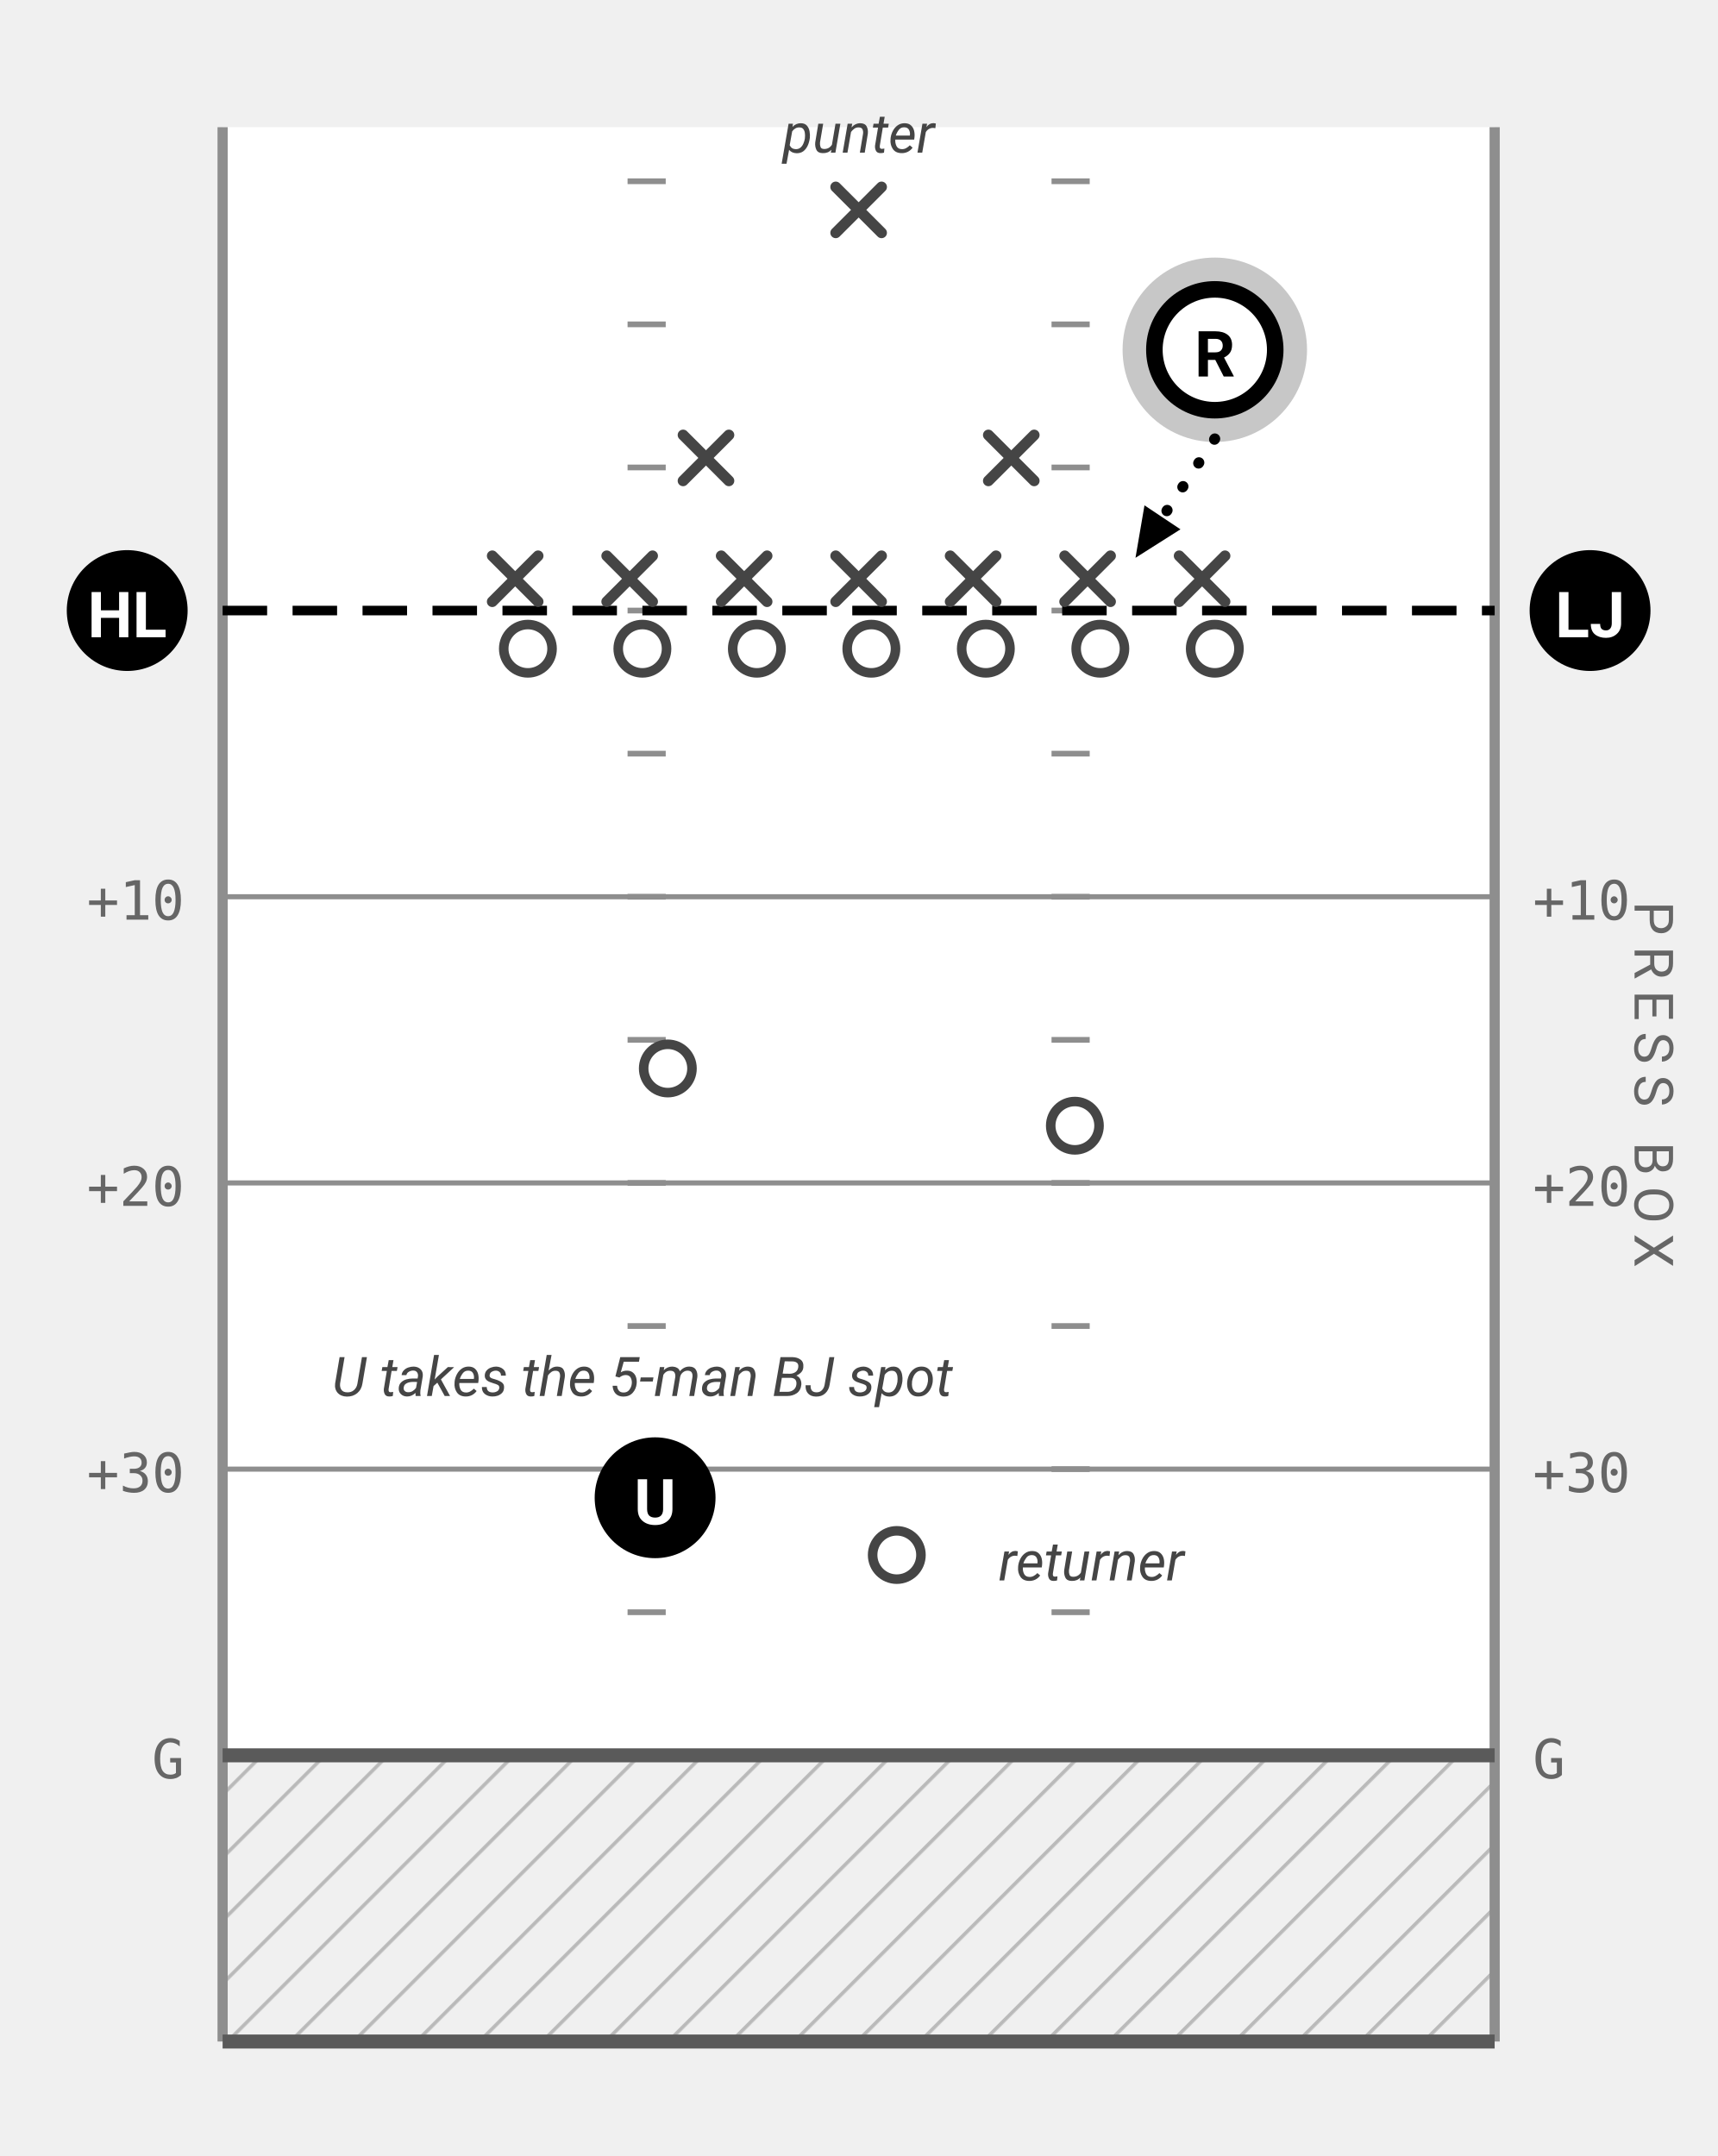
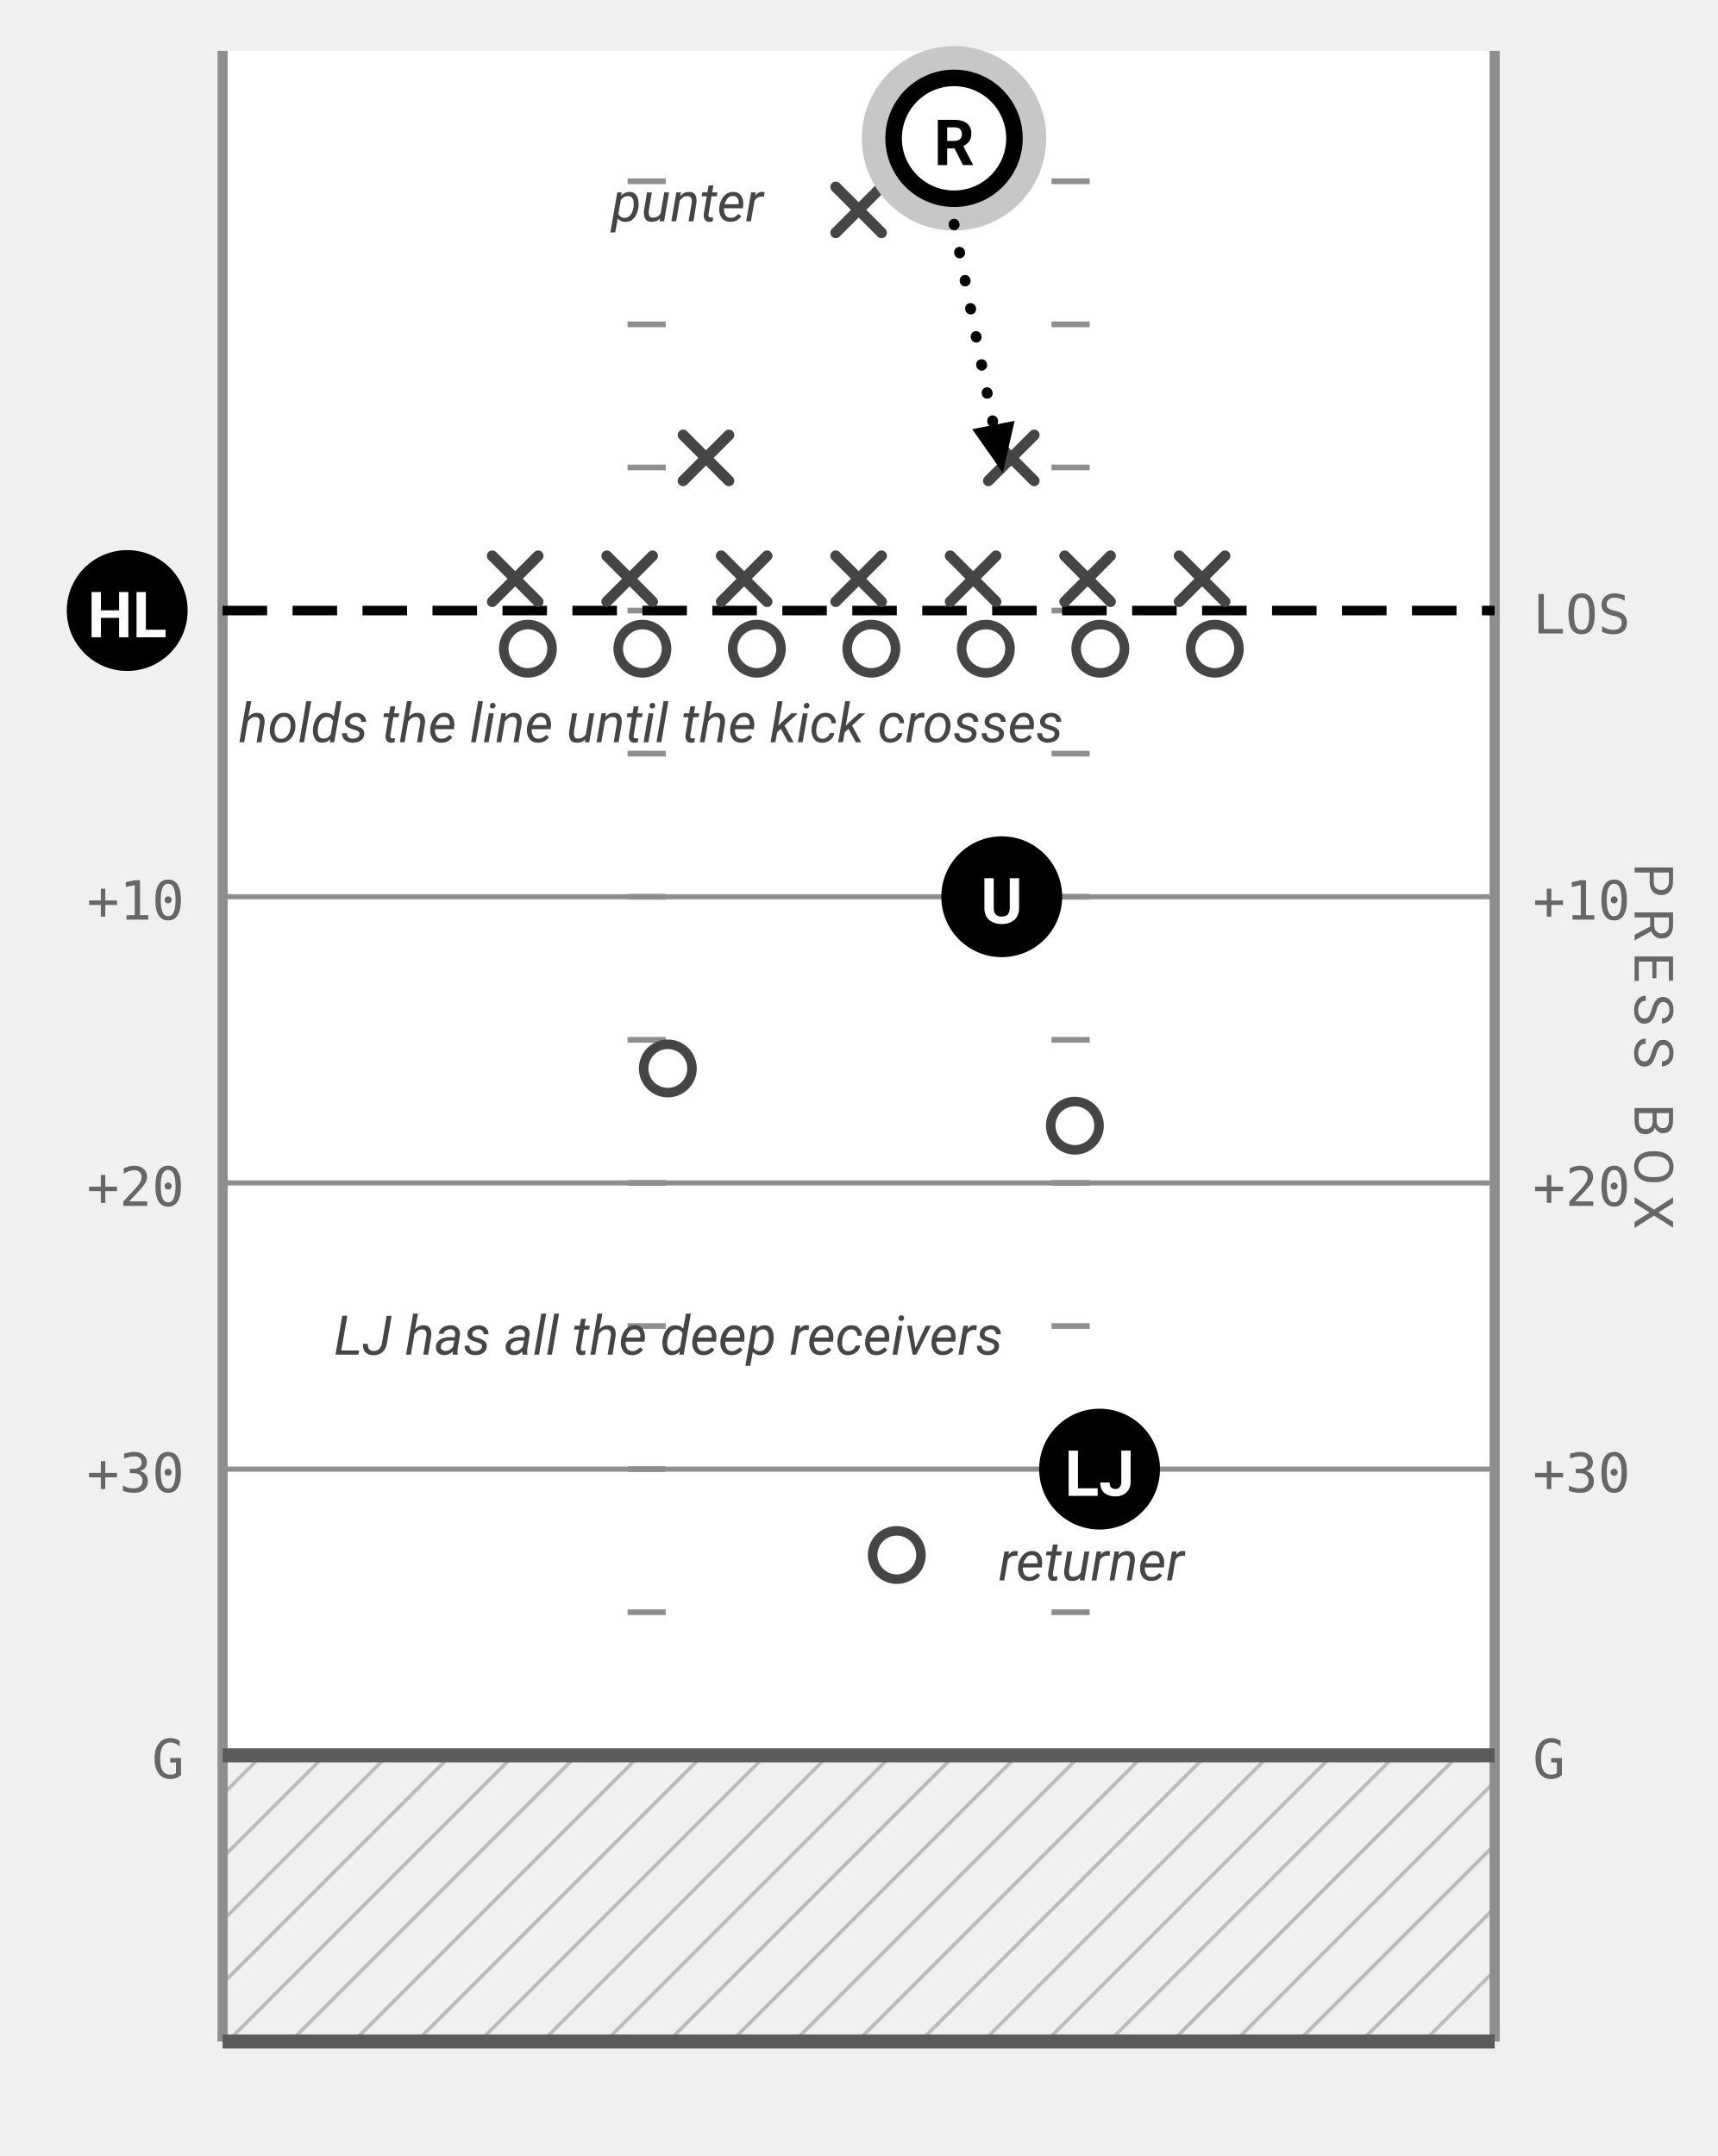
<svg xmlns="http://www.w3.org/2000/svg" viewBox="0 0 270 339" role="img" aria-label="Punt, crew of 4">
  <style>svg{font-family:system-ui,-apple-system,"Segoe UI",Roboto,"Helvetica Neue",Arial,sans-serif}
.turf{fill:#FFFFFF}
.ez{fill:url(#hz)}
.hl{stroke:#B8B8B8;stroke-width:1.15}
.sl{stroke:#8E8E8E;stroke-width:1.6;fill:none}
.yl{stroke:#8E8E8E;stroke-width:.8;fill:none}
.gl{stroke:#5A5A5A;stroke-width:2.2;fill:none}
.rl{stroke:#000000;stroke-width:1.5;stroke-dasharray:7 4;fill:none}
.hash{stroke:#8E8E8E;stroke-width:.9}
.post{stroke:#000000;stroke-width:3;fill:none;stroke-linecap:round}
.ylab{font-family:ui-monospace,Menlo,Consolas,monospace;font-size:8.5px;fill:#666666}
.ylab.end{text-anchor:end}
.ylab.start{text-anchor:start}
.pb{font-size:8.5px;letter-spacing:.2em;fill:#666666;text-anchor:middle;text-transform:uppercase}
.kp line{stroke:#454545;stroke-width:1.7;stroke-linecap:round}
.rp{fill:none;stroke:#454545;stroke-width:1.5}
.hat-b{fill:#000000}
.hat-w{fill:#FFFFFF;stroke:#000000;stroke-width:2.6}
.halo{fill:#C7C7C7}
.mk{font-size:10px;font-weight:600;text-anchor:middle}
.mk-l{fill:#FFFFFF}
.mk-d{fill:#000000}
.mv{stroke:#000000;stroke-width:1.7;fill:none;stroke-dasharray:.1 4.4;stroke-linecap:round}
.arh{fill:#000000}
.mvlab{font-size:8.4px;fill:#454545;text-anchor:middle;font-style:italic}
.note{font-size:8.6px;fill:#454545;font-style:italic}
.note.middle{text-anchor:middle}
.note.start{text-anchor:start}
.note.end{text-anchor:end}
.flagk{fill:#000000}
.flagt{stroke:#000000;stroke-width:1.4;stroke-linecap:round}</style>
  <defs>
    <pattern id="hz" width="7" height="7" patternUnits="userSpaceOnUse" patternTransform="rotate(45)">
      <line x1="0" y1="0" x2="0" y2="7" class="hl" />
    </pattern>
    <marker id="ar" viewBox="0 0 10 10" refX="8" refY="5" markerWidth="5" markerHeight="5" orient="auto-start-reverse">
      <path d="M0,1 L9,5 L0,9 z" class="arh" />
    </marker>
  </defs>
-   <rect x="35" y="20" width="200" height="256" class="turf" />
+   <rect x="35" y="8" width="200" height="268" class="turf" />
  <rect x="35" y="276" width="200" height="45" class="ez" />
  <line x1="98.67" y1="28.5" x2="104.67" y2="28.5" class="hash" />
  <line x1="165.33" y1="28.5" x2="171.33" y2="28.5" class="hash" />
  <line x1="98.67" y1="51" x2="104.67" y2="51" class="hash" />
  <line x1="165.33" y1="51" x2="171.33" y2="51" class="hash" />
  <line x1="98.67" y1="73.5" x2="104.67" y2="73.5" class="hash" />
  <line x1="165.33" y1="73.5" x2="171.33" y2="73.5" class="hash" />
  <line x1="98.67" y1="96" x2="104.67" y2="96" class="hash" />
  <line x1="165.33" y1="96" x2="171.33" y2="96" class="hash" />
  <line x1="98.67" y1="118.5" x2="104.67" y2="118.5" class="hash" />
  <line x1="165.33" y1="118.5" x2="171.33" y2="118.5" class="hash" />
  <line x1="98.67" y1="141" x2="104.67" y2="141" class="hash" />
  <line x1="165.33" y1="141" x2="171.33" y2="141" class="hash" />
  <line x1="98.67" y1="163.5" x2="104.67" y2="163.5" class="hash" />
  <line x1="165.33" y1="163.5" x2="171.33" y2="163.5" class="hash" />
  <line x1="98.67" y1="186" x2="104.67" y2="186" class="hash" />
  <line x1="165.33" y1="186" x2="171.33" y2="186" class="hash" />
  <line x1="98.67" y1="208.5" x2="104.67" y2="208.5" class="hash" />
  <line x1="165.33" y1="208.5" x2="171.33" y2="208.5" class="hash" />
  <line x1="98.67" y1="231" x2="104.67" y2="231" class="hash" />
  <line x1="165.33" y1="231" x2="171.33" y2="231" class="hash" />
  <line x1="98.67" y1="253.5" x2="104.67" y2="253.5" class="hash" />
  <line x1="165.33" y1="253.5" x2="171.33" y2="253.5" class="hash" />
  <line x1="98.67" y1="276" x2="104.67" y2="276" class="hash" />
  <line x1="165.33" y1="276" x2="171.33" y2="276" class="hash" />
-   <line x1="35" y1="20" x2="35" y2="321" class="sl" />
-   <line x1="235" y1="20" x2="235" y2="321" class="sl" />
+   <line x1="35" y1="8" x2="35" y2="321" class="sl" />
+   <line x1="235" y1="8" x2="235" y2="321" class="sl" />
  <line x1="35" y1="141" x2="235" y2="141" class="yl" />
  <text x="29" y="144.6" class="ylab end">+10</text>
  <text x="241" y="144.6" class="ylab start">+10</text>
  <line x1="35" y1="186" x2="235" y2="186" class="yl" />
  <text x="29" y="189.6" class="ylab end">+20</text>
  <text x="241" y="189.6" class="ylab start">+20</text>
  <line x1="35" y1="231" x2="235" y2="231" class="yl" />
  <text x="29" y="234.6" class="ylab end">+30</text>
  <text x="241" y="234.6" class="ylab start">+30</text>
  <line x1="35" y1="96" x2="235" y2="96" class="rl" />
  <text x="29" y="99.6" class="ylab end">LOS</text>
  <text x="241" y="99.6" class="ylab start">LOS</text>
  <line x1="35" y1="276" x2="235" y2="276" class="gl" />
  <text x="29" y="279.6" class="ylab end">G</text>
  <text x="241" y="279.6" class="ylab start">G</text>
  <line x1="35" y1="321" x2="235" y2="321" class="gl" />
-   <text x="257" y="170.5" class="pb" transform="rotate(90 257 170.5)">PRESS BOX</text>
+   <text x="257" y="164.5" class="pb" transform="rotate(90 257 164.5)">PRESS BOX</text>
  <g class="kp">
    <line x1="77.4" y1="87.4" x2="84.6" y2="94.6" />
    <line x1="77.4" y1="94.6" x2="84.6" y2="87.4" />
  </g>
  <g class="kp">
    <line x1="95.4" y1="87.4" x2="102.6" y2="94.6" />
    <line x1="95.4" y1="94.6" x2="102.6" y2="87.4" />
  </g>
  <g class="kp">
    <line x1="113.4" y1="87.4" x2="120.6" y2="94.6" />
    <line x1="113.4" y1="94.6" x2="120.6" y2="87.4" />
  </g>
  <g class="kp">
    <line x1="131.4" y1="87.4" x2="138.6" y2="94.6" />
    <line x1="131.4" y1="94.6" x2="138.6" y2="87.4" />
  </g>
  <g class="kp">
    <line x1="149.4" y1="87.4" x2="156.6" y2="94.6" />
    <line x1="149.4" y1="94.6" x2="156.6" y2="87.4" />
  </g>
  <g class="kp">
    <line x1="167.4" y1="87.4" x2="174.6" y2="94.6" />
    <line x1="167.4" y1="94.6" x2="174.6" y2="87.4" />
  </g>
  <g class="kp">
    <line x1="185.4" y1="87.4" x2="192.6" y2="94.6" />
    <line x1="185.4" y1="94.6" x2="192.6" y2="87.4" />
  </g>
  <g class="kp">
    <line x1="107.4" y1="68.4" x2="114.6" y2="75.6" />
    <line x1="107.4" y1="75.6" x2="114.6" y2="68.4" />
  </g>
  <g class="kp">
    <line x1="155.4" y1="68.4" x2="162.6" y2="75.6" />
    <line x1="155.4" y1="75.6" x2="162.6" y2="68.4" />
  </g>
  <g class="kp">
    <line x1="131.4" y1="29.4" x2="138.6" y2="36.6" />
    <line x1="131.4" y1="36.6" x2="138.6" y2="29.4" />
  </g>
  <circle cx="83" cy="102" r="3.8" class="rp" />
  <circle cx="101" cy="102" r="3.8" class="rp" />
  <circle cx="119" cy="102" r="3.8" class="rp" />
  <circle cx="137" cy="102" r="3.8" class="rp" />
  <circle cx="155" cy="102" r="3.8" class="rp" />
  <circle cx="173" cy="102" r="3.8" class="rp" />
  <circle cx="191" cy="102" r="3.8" class="rp" />
  <circle cx="105" cy="168" r="3.8" class="rp" />
  <circle cx="169" cy="177" r="3.8" class="rp" />
  <circle cx="141" cy="244.5" r="3.8" class="rp" />
  <g class="you">
-     <circle cx="191" cy="55" r="14.5" class="halo" />
-     <circle cx="191" cy="55" r="9.5" class="hat-w" />
-     <text x="191" y="59.2" class="mk mk-d">R</text>
+     <circle cx="150" cy="21.75" r="14.5" class="halo" />
+     <circle cx="150" cy="21.75" r="9.5" class="hat-w" />
+     <text x="150" y="25.95" class="mk mk-d">R</text>
  </g>
  <g>
    <circle cx="20" cy="96" r="9.5" class="hat-b" />
    <text x="20" y="100.2" class="mk mk-l">HL</text>
  </g>
  <g>
-     <circle cx="250" cy="96" r="9.5" class="hat-b" />
-     <text x="250" y="100.2" class="mk mk-l">LJ</text>
+     <circle cx="157.5" cy="141" r="9.5" class="hat-b" />
+     <text x="157.5" y="145.2" class="mk mk-l">U</text>
  </g>
  <g>
-     <circle cx="103" cy="235.5" r="9.5" class="hat-b" />
-     <text x="103" y="239.7" class="mk mk-l">U</text>
+     <circle cx="172.88" cy="231" r="9.5" class="hat-b" />
+     <text x="172.88" y="235.2" class="mk mk-l">LJ</text>
  </g>
-   <path d="M 191 69 L 179 87" class="mv" marker-end="url(#ar)" />
-   <text x="135" y="24" class="note middle">punter</text>
+   <path d="M 150 35.25 L 157.5 73.5" class="mv" marker-end="url(#ar)" />
+   <text x="120" y="34.8" class="note end">punter</text>
  <text x="157" y="248.5" class="note start">returner</text>
-   <text x="101" y="219.5" class="note middle">U takes the 5-man BJ spot</text>
+   <text x="52.5" y="213" class="note start">LJ has all the deep receivers</text>
+   <text x="37.5" y="116.7" class="note start">holds the line until the kick crosses</text>
</svg>
